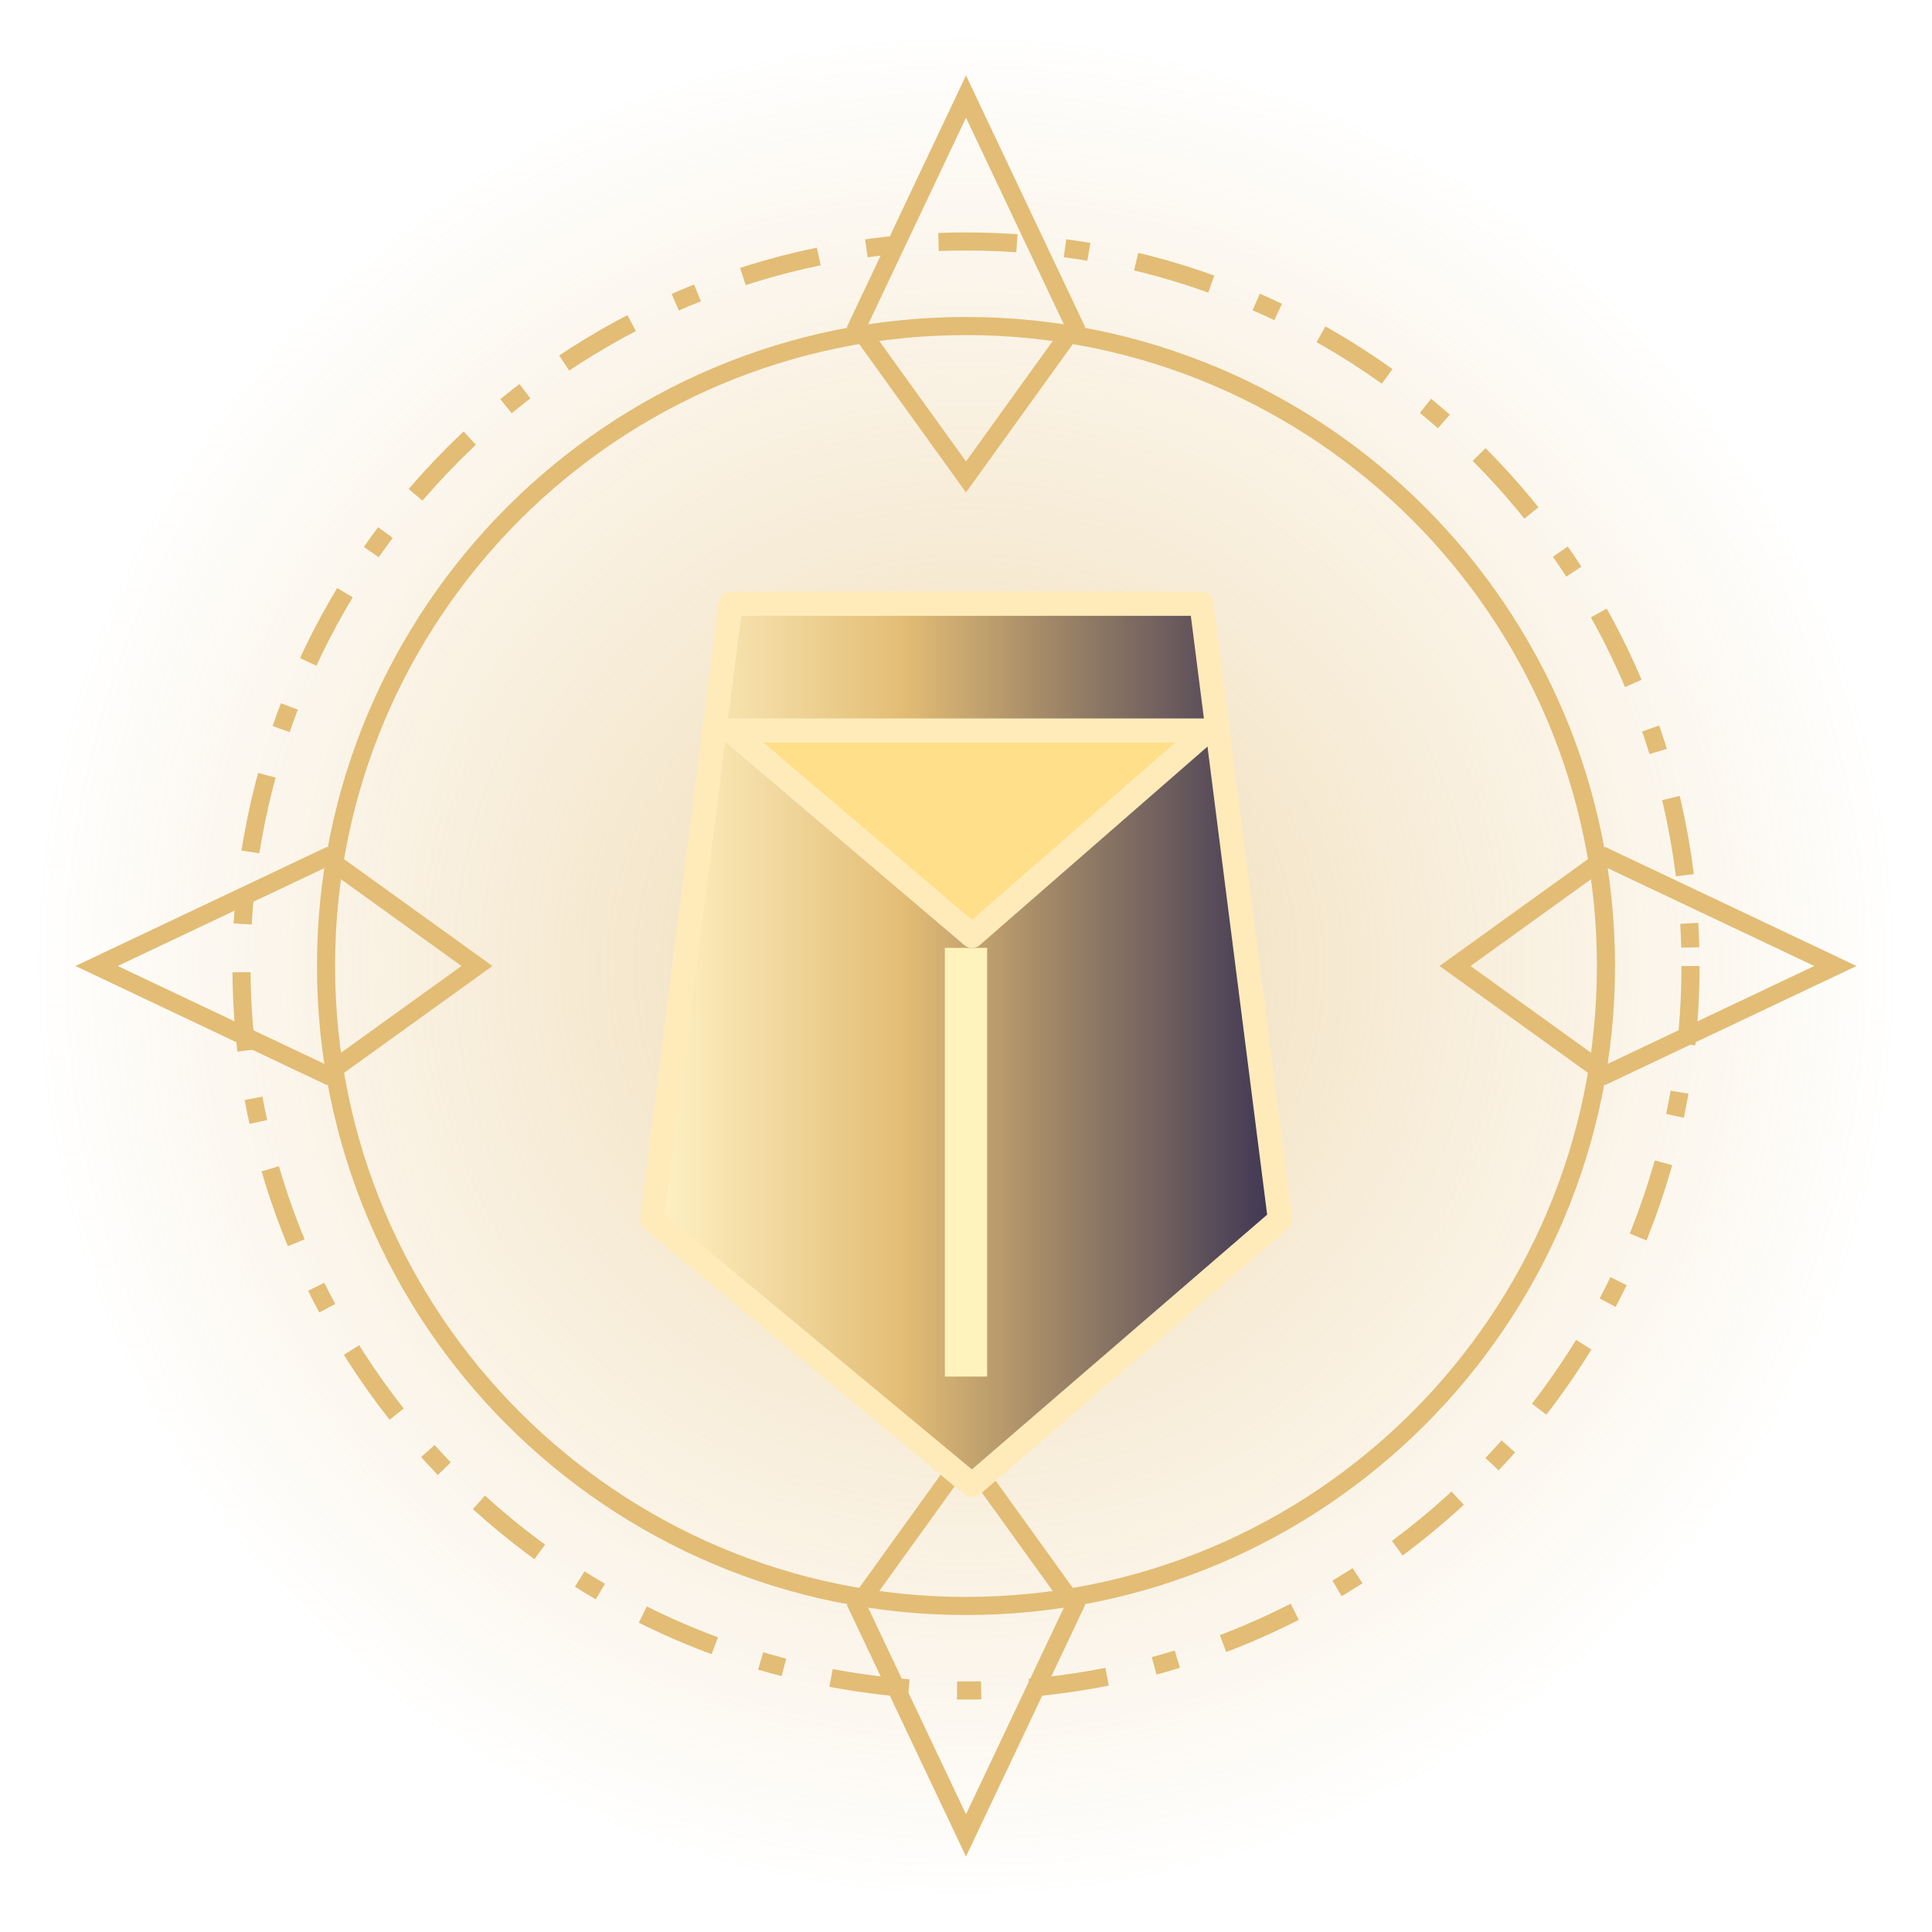
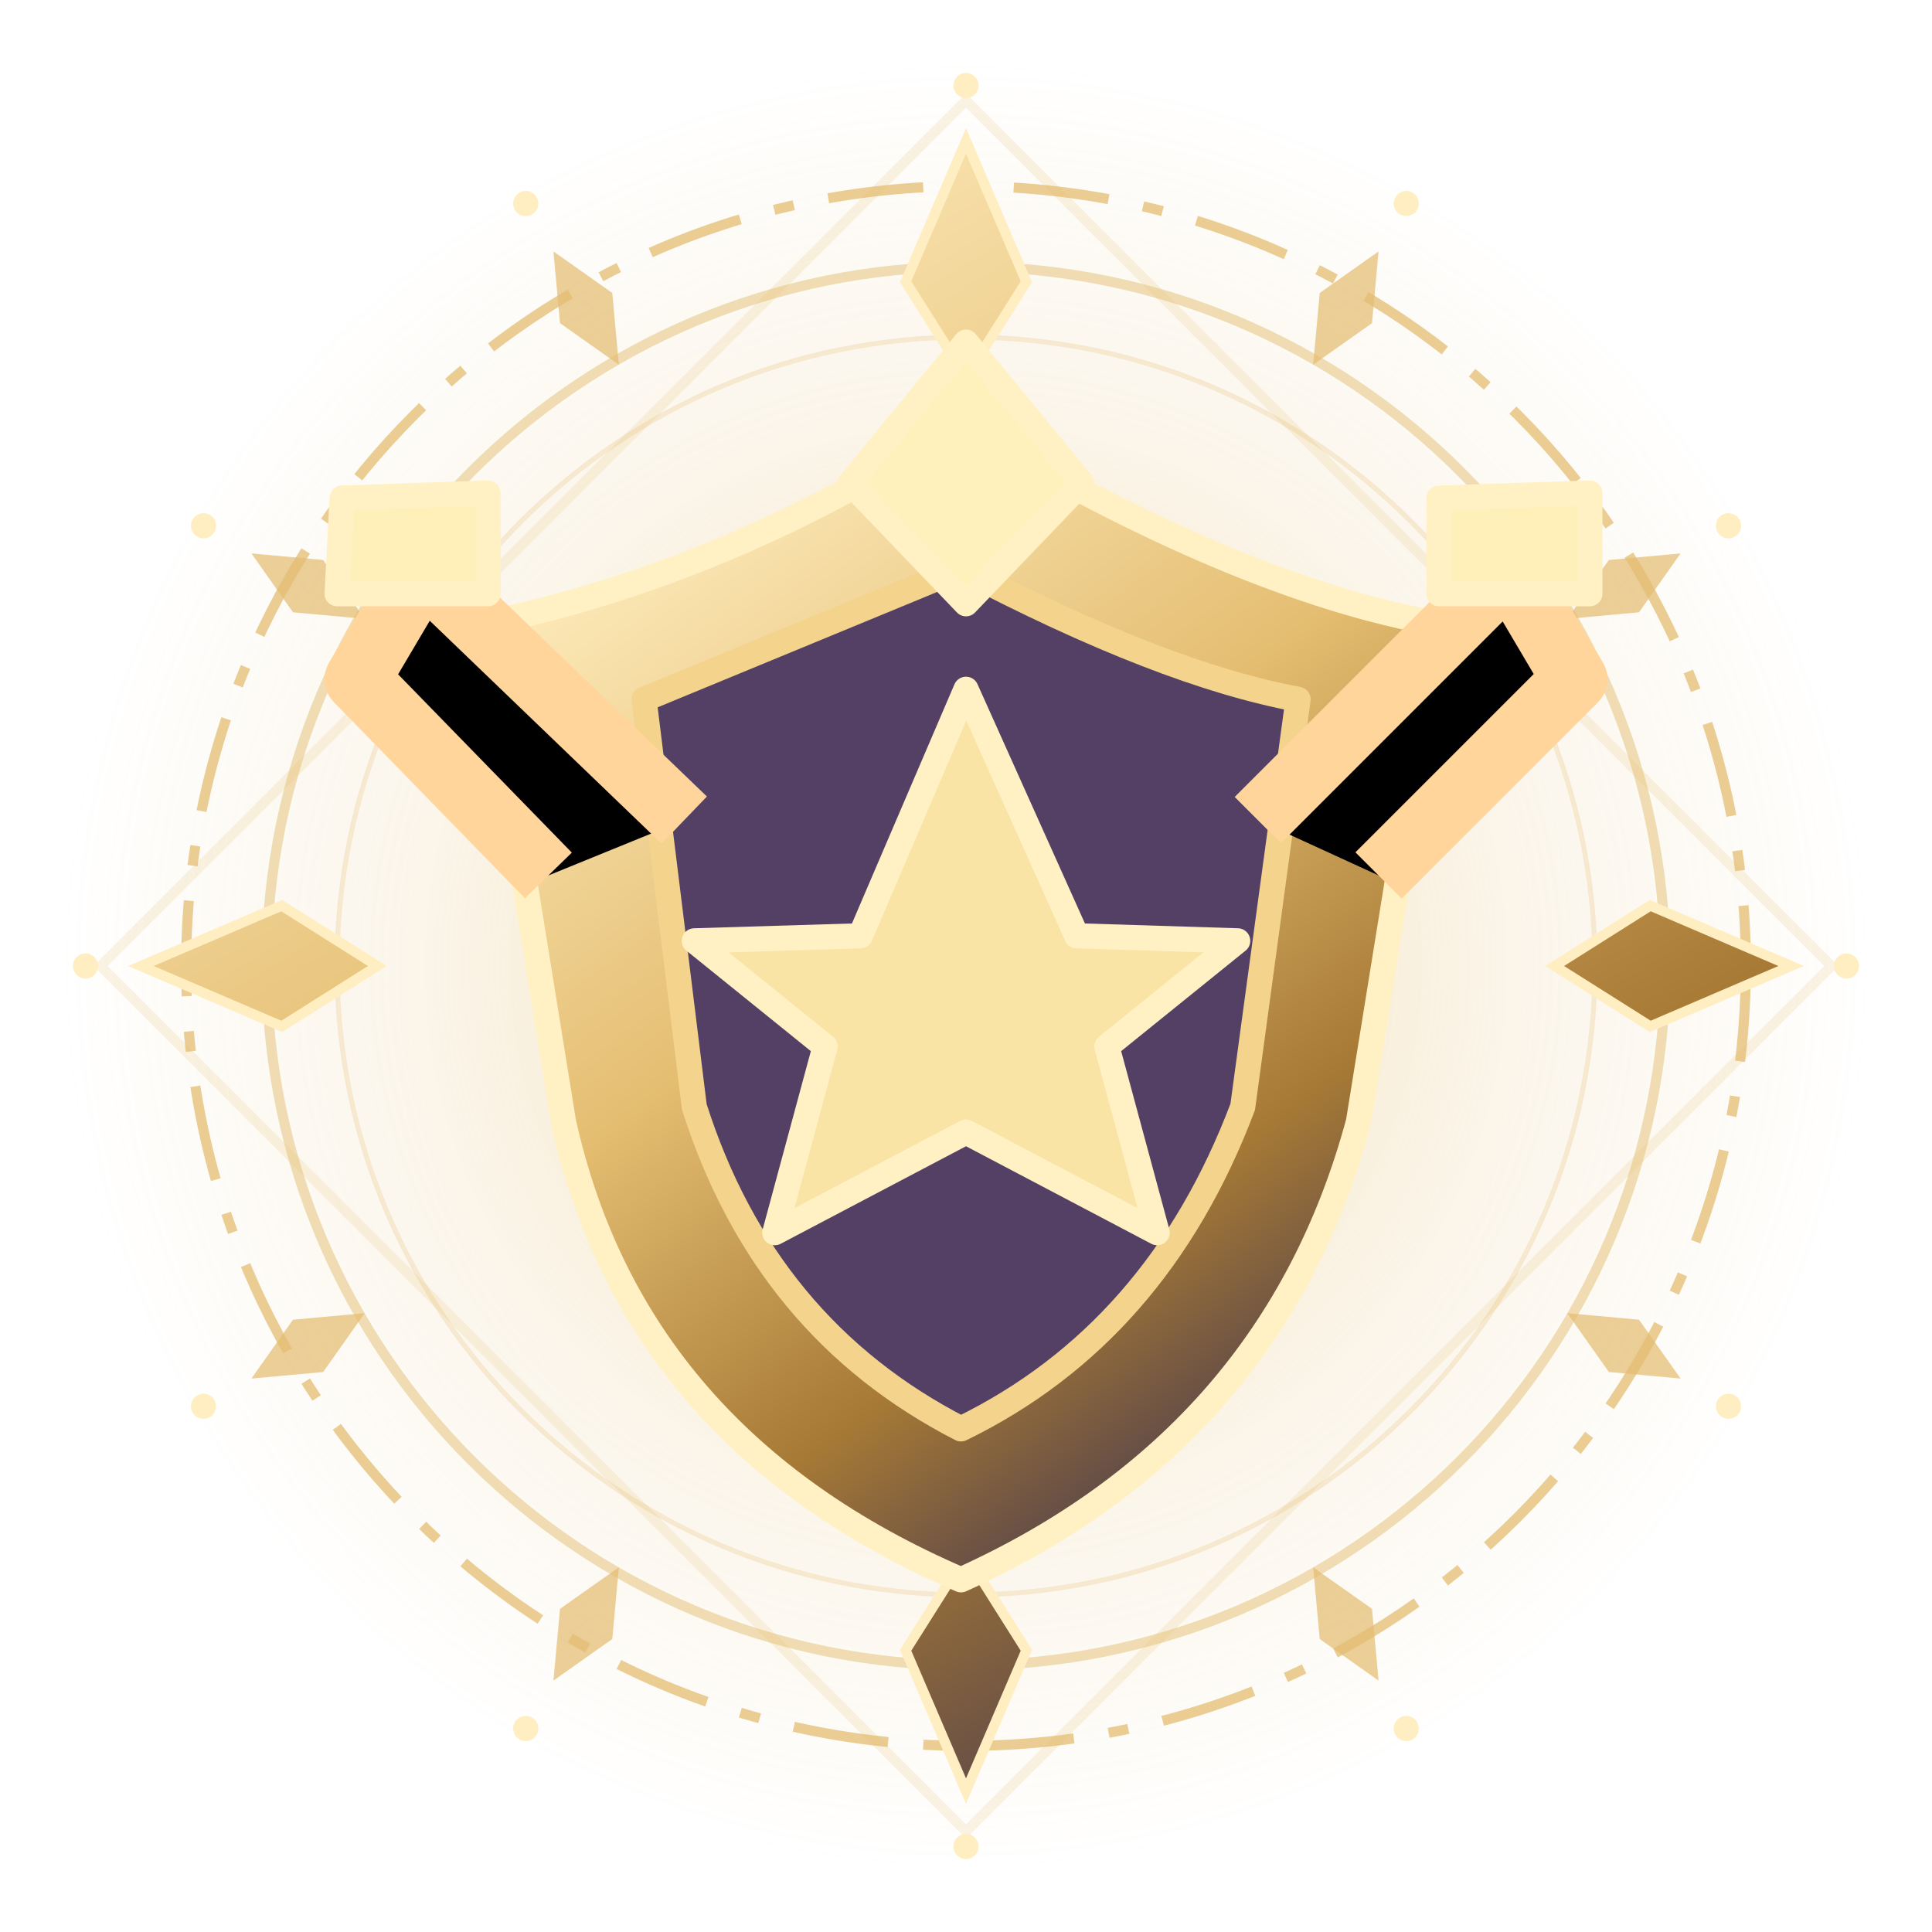
- <svg xmlns="http://www.w3.org/2000/svg" width="320" height="320" viewBox="0 0 320 320">
+ <svg xmlns="http://www.w3.org/2000/svg" width="384" height="384" viewBox="0 0 384 384">
  <defs>
-     <radialGradient id="r">
-       <stop stop-color="#e3bd75" stop-opacity=".55" />
-       <stop offset="1" stop-color="#e3bd75" stop-opacity="0" />
+     <radialGradient id="a">
+       <stop stop-color="#e4bd71" stop-opacity=".55" />
+       <stop offset=".6" stop-color="#e4bd71" stop-opacity=".15" />
+       <stop offset="1" stop-color="#e4bd71" stop-opacity="0" />
    </radialGradient>
-     <linearGradient id="m">
-       <stop stop-color="#fff2c6" />
-       <stop offset=".4" stop-color="#e3bd75" />
-       <stop offset="1" stop-color="#3c3554" />
+     <linearGradient id="gold" x1=".2" y1="0" x2=".8" y2="1">
+       <stop stop-color="#ffeec1" />
+       <stop offset=".42" stop-color="#e4bd71" />
+       <stop offset=".72" stop-color="#a67935" />
+       <stop offset="1" stop-color="#332c53" />
+     </linearGradient>
+     <linearGradient id="core" x1="0" y1="0" x2="1" y2="1">
+       <stop stop-color="#f8f9ff" />
+       <stop offset=".18" stop-color="#ffeec1" />
+       <stop offset=".60" stop-color="#a67935" />
+       <stop offset="1" stop-color="#1b2242" />
    </linearGradient>
  </defs>
-   <circle cx="160" cy="160" r="154" fill="url(#r)" />
-   <g stroke="#e3bd75" fill="none" stroke-width="3">
-     <circle cx="160" cy="160" r="120" stroke-dasharray="13 8 4 8" />
-     <circle cx="160" cy="160" r="106" />
-     <path d="M160 16 L178 54 L160 79 L142 54Z M304 160 L266 178 L241 160 L266 142Z M160 304 L142 266 L160 241 L178 266Z M16 160 L54 142 L79 160 L54 178Z" />
+   <circle cx="192" cy="192" r="181" fill="url(#a)" />
+   <g fill="none" stroke="#e4bd71">
+     <circle cx="192" cy="192" r="155" stroke-width="2" stroke-dasharray="19 7 4 7" opacity=".75" />
+     <circle cx="192" cy="192" r="139" stroke-width="2" opacity=".5" />
+     <circle cx="192" cy="192" r="125" opacity=".25" />
+     <path d="M192 20L364 192L192 364L20 192Z" opacity=".19" stroke-width="2" />
  </g>
-   <g fill="url(#m)" stroke="#ffebba" stroke-width="4" stroke-linejoin="round">
-     <path d="M121 100 H199 L212 202 L161 246 L108 202Z" />
-     <path d="M121 121 H200 L161 155Z" fill="#ffdf89" />
-     <path d="M160 157 V228" stroke="#fff3bd" stroke-width="7" />
+   <g transform="translate(343.00 192.00) rotate(90.0)">
+     <path d="M0 -13L6 0L0 13L-6 0Z" fill="#e4bd71" opacity=".72" />
+     <circle cy="-24" r="2.5" fill="#ffeec1" />
+   </g>
+   <g transform="translate(322.77 267.50) rotate(120.0)">
+     <path d="M0 -13L6 0L0 13L-6 0Z" fill="#e4bd71" opacity=".72" />
+     <circle cy="-24" r="2.5" fill="#ffeec1" />
+   </g>
+   <g transform="translate(267.50 322.77) rotate(150.0)">
+     <path d="M0 -13L6 0L0 13L-6 0Z" fill="#e4bd71" opacity=".72" />
+     <circle cy="-24" r="2.5" fill="#ffeec1" />
+   </g>
+   <g transform="translate(192.00 343.00) rotate(180.0)">
+     <path d="M0 -13L6 0L0 13L-6 0Z" fill="#e4bd71" opacity=".72" />
+     <circle cy="-24" r="2.5" fill="#ffeec1" />
+   </g>
+   <g transform="translate(116.50 322.77) rotate(210.0)">
+     <path d="M0 -13L6 0L0 13L-6 0Z" fill="#e4bd71" opacity=".72" />
+     <circle cy="-24" r="2.5" fill="#ffeec1" />
+   </g>
+   <g transform="translate(61.23 267.50) rotate(240.0)">
+     <path d="M0 -13L6 0L0 13L-6 0Z" fill="#e4bd71" opacity=".72" />
+     <circle cy="-24" r="2.5" fill="#ffeec1" />
+   </g>
+   <g transform="translate(41.00 192.00) rotate(270.0)">
+     <path d="M0 -13L6 0L0 13L-6 0Z" fill="#e4bd71" opacity=".72" />
+     <circle cy="-24" r="2.5" fill="#ffeec1" />
+   </g>
+   <g transform="translate(61.23 116.50) rotate(300.0)">
+     <path d="M0 -13L6 0L0 13L-6 0Z" fill="#e4bd71" opacity=".72" />
+     <circle cy="-24" r="2.5" fill="#ffeec1" />
+   </g>
+   <g transform="translate(116.50 61.23) rotate(330.0)">
+     <path d="M0 -13L6 0L0 13L-6 0Z" fill="#e4bd71" opacity=".72" />
+     <circle cy="-24" r="2.5" fill="#ffeec1" />
+   </g>
+   <g transform="translate(192.00 41.00) rotate(360.0)">
+     <path d="M0 -13L6 0L0 13L-6 0Z" fill="#e4bd71" opacity=".72" />
+     <circle cy="-24" r="2.5" fill="#ffeec1" />
+   </g>
+   <g transform="translate(267.50 61.23) rotate(390.0)">
+     <path d="M0 -13L6 0L0 13L-6 0Z" fill="#e4bd71" opacity=".72" />
+     <circle cy="-24" r="2.5" fill="#ffeec1" />
+   </g>
+   <g transform="translate(322.77 116.50) rotate(420.0)">
+     <path d="M0 -13L6 0L0 13L-6 0Z" fill="#e4bd71" opacity=".72" />
+     <circle cy="-24" r="2.5" fill="#ffeec1" />
+   </g>
+   <path d="M192 28L204 56L192 75L180 56Z M192 356L204 328L192 309L180 328Z M28 192L56 180L75 192L56 204Z M356 192L328 180L309 192L328 204Z" fill="url(#gold)" stroke="#ffeec1" stroke-width="2" />
+   <g stroke-linejoin="round" stroke="#fff1c4" stroke-width="5">
+     <path d="M191 84Q246 117 286 124L270 223Q253 286 191 314Q126 286 112 223L96 124Q145 114 191 84Z" fill="url(#gold)" />
+     <path d="M191 113Q231 134 258 139L247 220Q230 265 191 284Q152 264 138 220L128 139Z" fill="#534064" stroke="#f4d48d" />
+     <path d="M192 137L214 186L246 187L220 208L230 245L192 225L154 245L164 208L138 187L171 186Z" fill="#f9e3a5" />
+     <path d="M109 174L71 135L84 113L136 163 M274 174L313 135L300 113L250 163" stroke="#ffd59b" stroke-width="13" />
+     <path d="M68 99L97 98L97 118L67 118Z M286 99L316 98L316 118L286 118Z" fill="#fff0b9" />
+     <path d="M192 68L215 96L192 120L169 96Z" fill="#fff1bb" />
  </g>
</svg>
